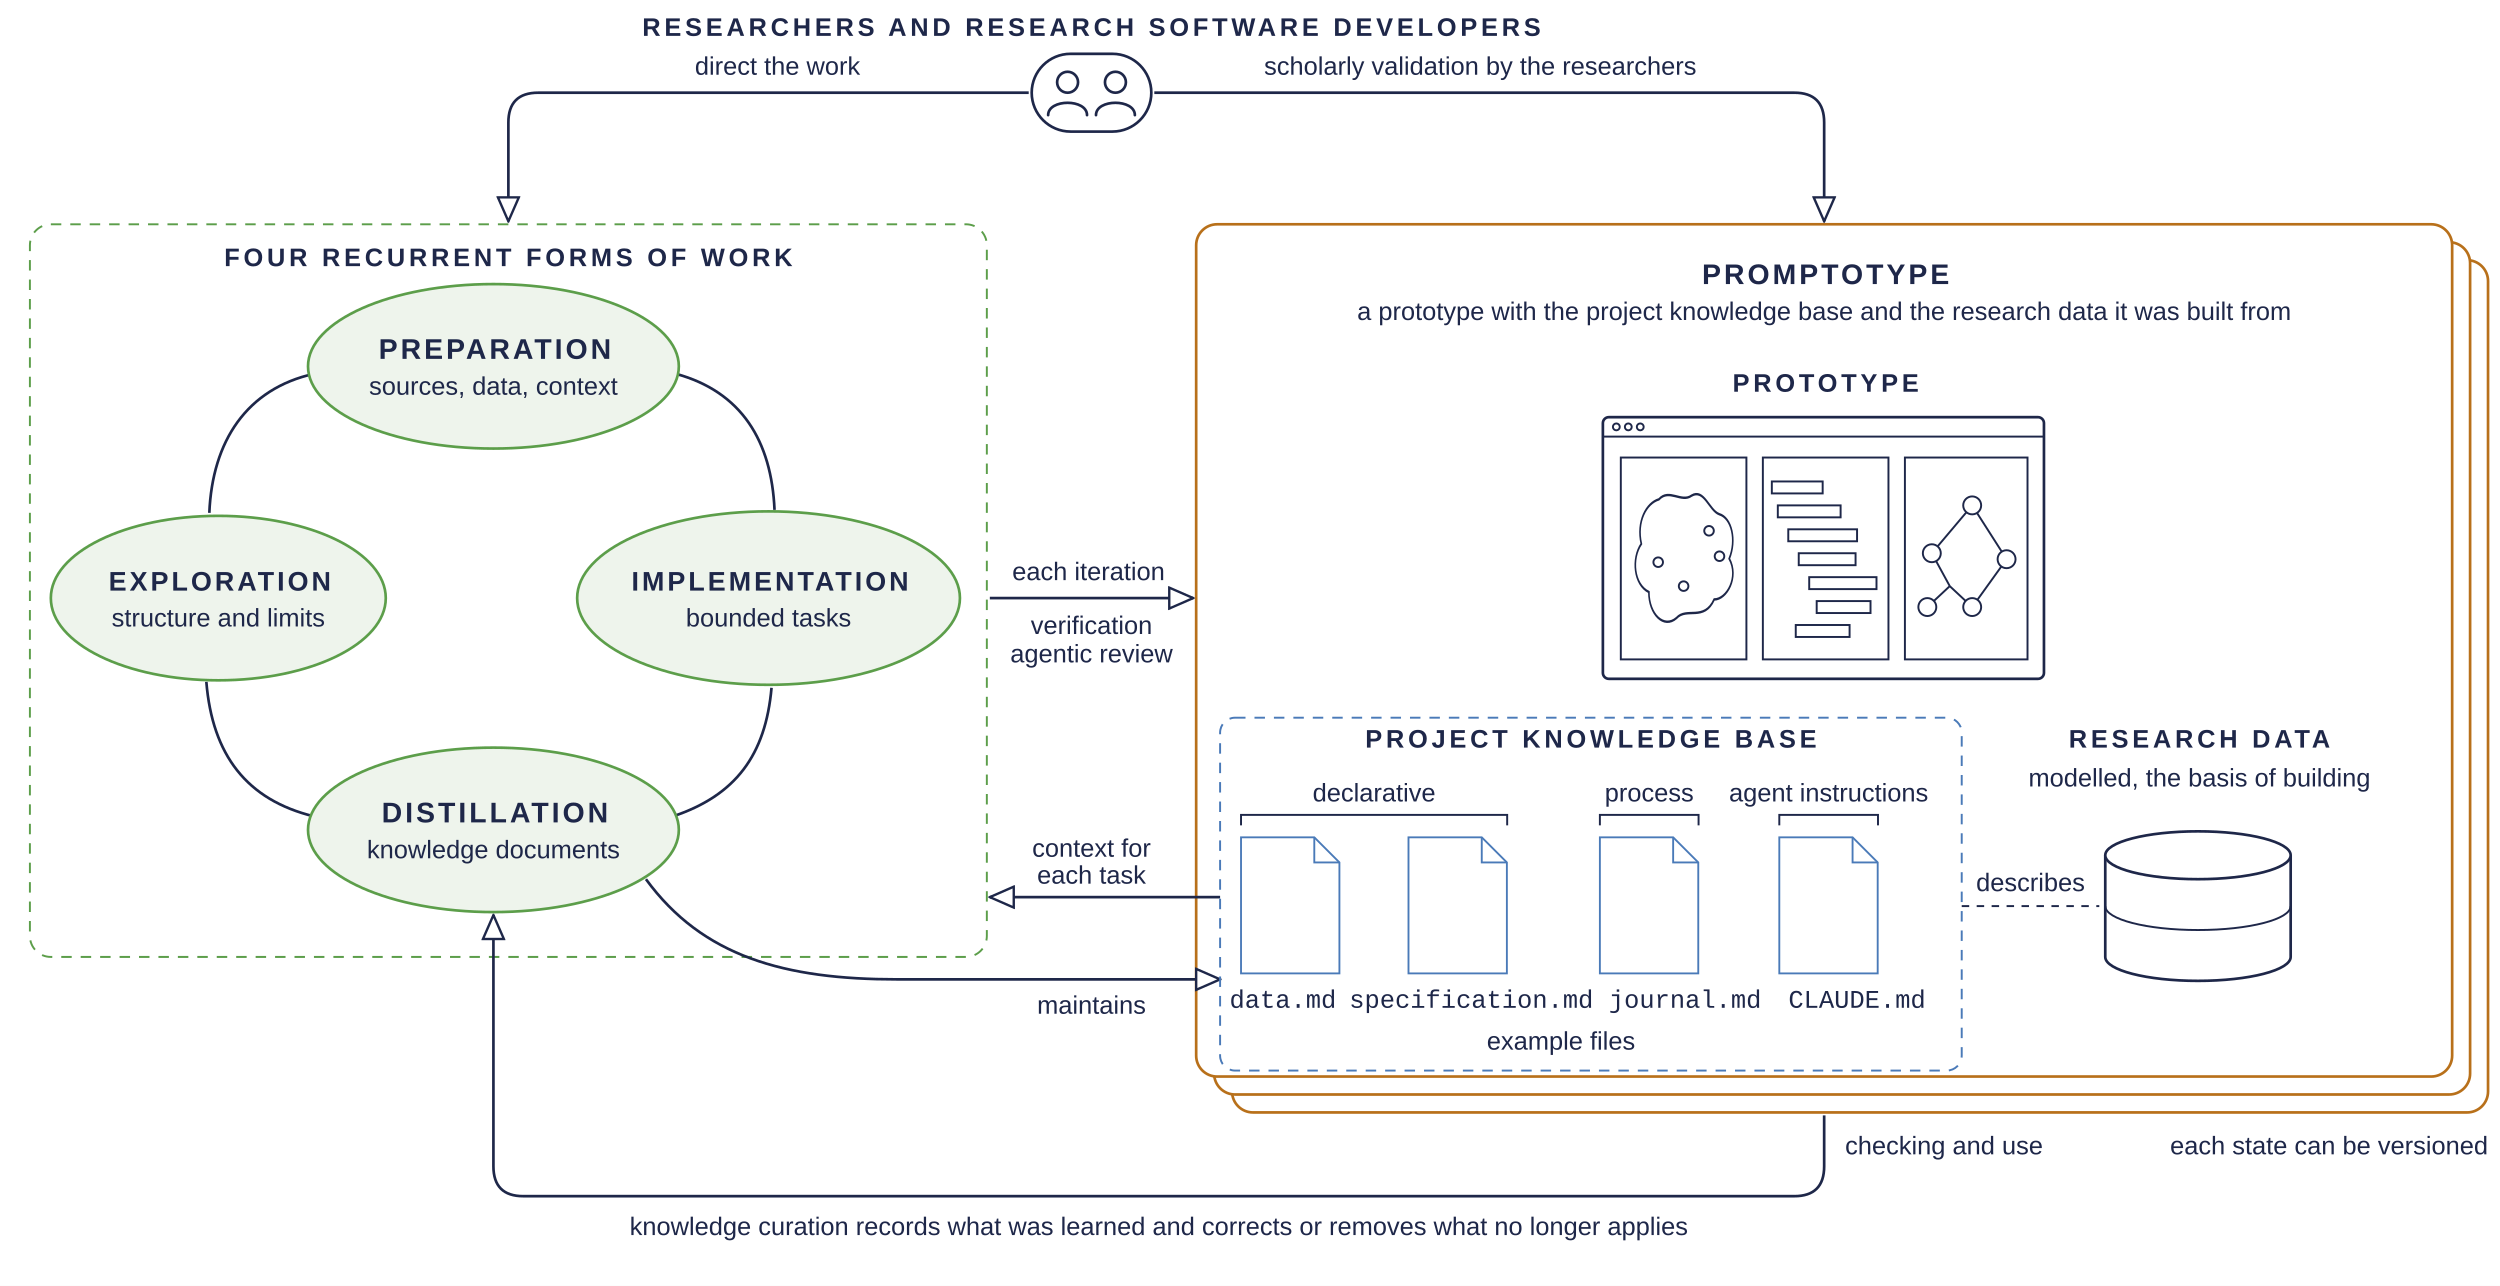
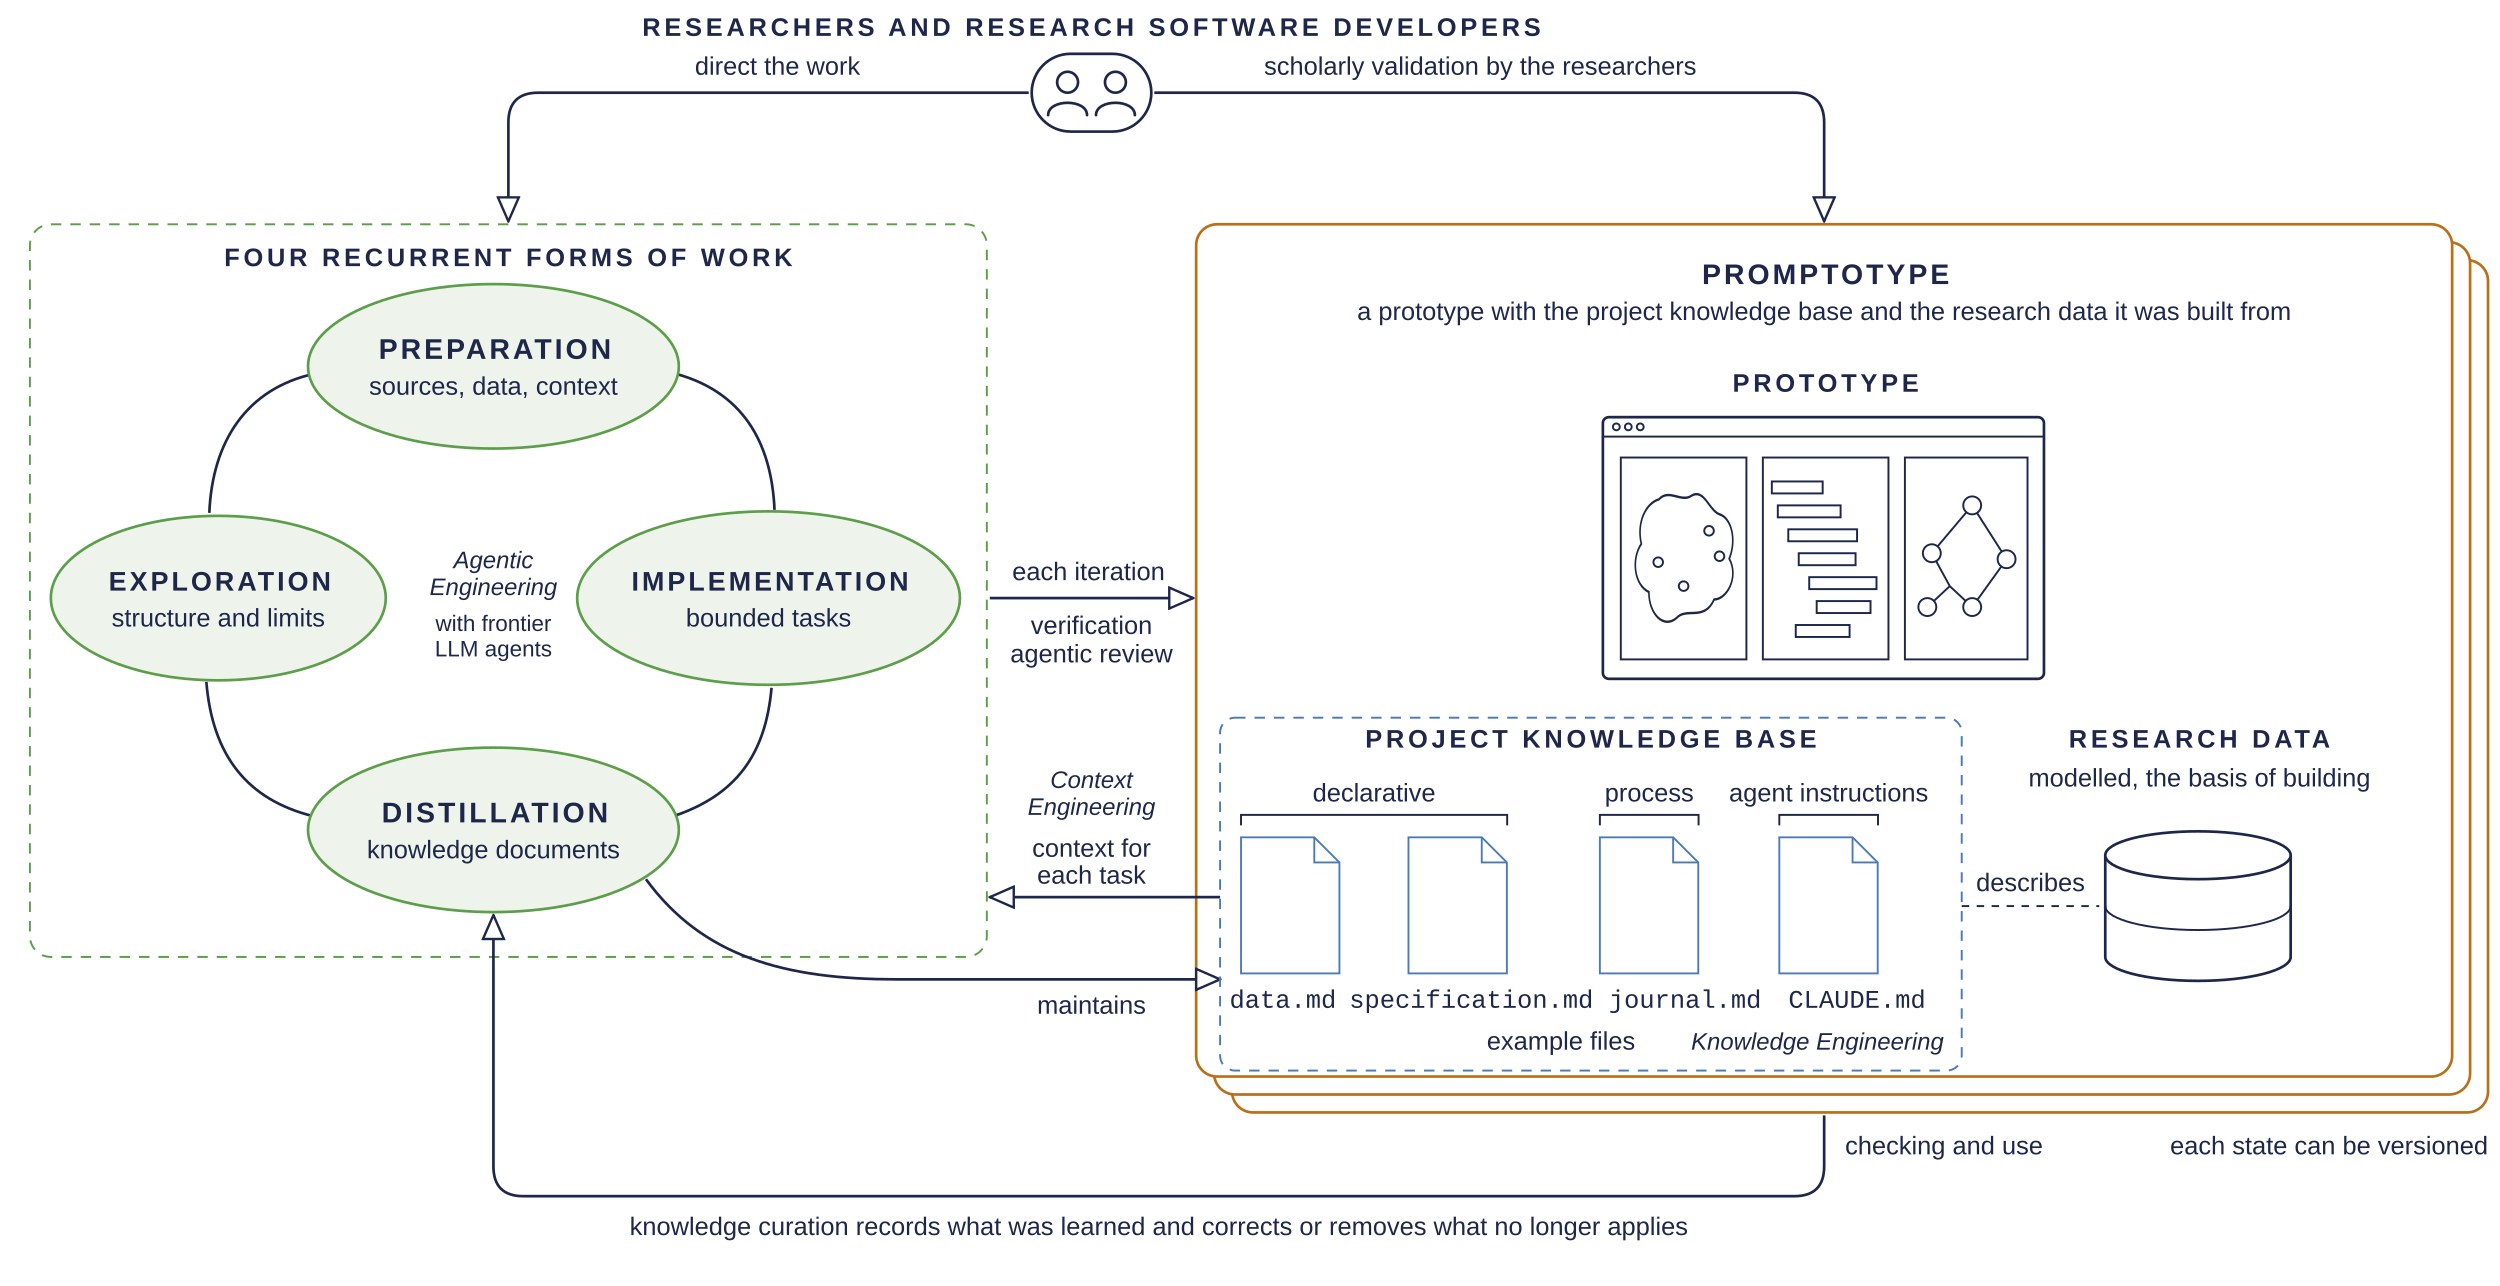
<svg xmlns="http://www.w3.org/2000/svg" viewBox="0 0 1672 860" width="1672" height="860" role="img" aria-labelledby="pf-t pf-d">
  <style>
    svg { color: #1e2749; background: #ffffff; }
    text { fill: #1e2749; font-family: Arial, Helvetica, sans-serif; text-anchor: middle; }
    .head { font-size: 19px; font-weight: 700; letter-spacing: 2px; }
    .sub { font-size: 17px; }
+     .eng { font-size: 16px; font-style: italic; }
    .mono { font-family: Consolas, "Courier New", monospace; }
    .start { text-anchor: start; }
    .line { fill: none; stroke: #1e2749; stroke-width: 1.8; }
    .shape { fill: #ffffff; stroke: #1e2749; stroke-width: 1.8; }
    .thin { fill: none; stroke: #1e2749; stroke-width: 1.3; }
    .fill-surface { fill: #ffffff; }
    .person { fill: none; stroke: #1e2749; stroke-width: 1.8; stroke-linecap: round; }
    .cat-forms ellipse { stroke: #5c9e4a; fill: #eef4ec; }
    .cat-forms-frame { stroke: #5c9e4a; }
    .cat-proto { stroke: #b8701a; }
    .cat-base { stroke: #4a7ab8; fill: #edf2f8; }
    .kb-frame { fill: none; stroke: #4a7ab8; stroke-width: 1.3; stroke-dasharray: 7 6; }
  </style>
  <rect width="1672" height="860" fill="#ffffff" />
  <defs>
    <marker id="pf-arrow" viewBox="0 0 18 16" refX="17" refY="8" markerWidth="18" markerHeight="16" markerUnits="userSpaceOnUse" orient="auto-start-reverse">
      <path d="M1,1 L17,8 L1,15 Z" class="fill-surface" stroke="currentColor" stroke-width="1.6" stroke-linejoin="miter" />
    </marker>
    <g id="pf-map">
      <path d="M22,4 C30,-2 40,6 48,2 C58,-2 62,10 70,12 C80,14 84,26 78,36 C86,46 76,58 66,58 C58,70 44,62 36,68 C26,74 14,66 14,54 C2,50 0,36 8,28 C4,16 12,6 22,4 Z" fill="none" />
    </g>
    <g id="pf-sheet">
      <path d="M0,0 H70 L94,24 V130 H0 Z" class="fill-surface" />
      <path d="M70,0 V24 H94" fill="none" />
    </g>
  </defs>
  <rect class="cat-forms-frame" x="20" y="150" width="640" height="490" rx="14" fill="none" stroke="currentColor" stroke-width="1.300" stroke-dasharray="7 6" />
  <rect x="824" y="174" width="840" height="570" rx="14" class="shape cat-proto" />
  <rect x="812" y="162" width="840" height="570" rx="14" class="shape cat-proto" />
  <rect x="800" y="150" width="840" height="570" rx="14" class="shape cat-proto" />
  <g class="line">
    <path d="M210,250 C165,260 142,295 140,343" />
    <path d="M138,456 C142,505 165,535 210,546" />
    <path d="M450,546 C492,532 512,505 516,460" />
    <path d="M518,341 C516,295 496,262 452,250" />
  </g>
  <g class="line" marker-end="url(#pf-arrow)">
    <path d="M662,400 H798" />
    <path d="M816,600 H662" />
    <path d="M432,588 C470,640 525,655 600,655 H816" />
    <path d="M1220,746 V780 Q1220,800 1200,800 H350 Q330,800 330,780 V612" />
    <path d="M688,62 H360 Q340,62 340,82 V148" />
    <path d="M772,62 H1200 Q1220,62 1220,82 V148" />
  </g>
  <text class="head" x="730" y="24" style="font-size:17px;letter-spacing:2.500px">RESEARCHERS AND RESEARCH SOFTWARE DEVELOPERS</text>
  <rect class="shape" x="690" y="36" width="80" height="52" rx="26" />
  <circle class="person" cx="714" cy="55" r="7" />
  <path class="person" d="M701,77 C701,66 727,66 727,77" />
  <circle class="person" cx="746" cy="55" r="7" />
  <path class="person" d="M733,77 C733,66 759,66 759,77" />
  <text class="sub" x="520" y="50">direct the work</text>
  <text class="sub" x="990" y="50">scholarly validation by the researchers</text>
  <text class="head" x="340" y="178" style="font-size:17px;letter-spacing:2.500px">FOUR RECURRENT FORMS OF WORK</text>
  <g class="shape cat-forms">
    <ellipse cx="330" cy="245" rx="124" ry="55" />
    <ellipse cx="146" cy="400" rx="112" ry="55" />
    <ellipse cx="514" cy="400" rx="128" ry="58" />
    <ellipse cx="330" cy="555" rx="124" ry="55" />
  </g>
+   <text class="eng" x="330" y="380">Agentic</text>
+   <text class="eng" x="330" y="398">Engineering</text>
+   <text class="sub" x="330" y="422" style="font-size:15px">with frontier</text>
+   <text class="sub" x="330" y="439" style="font-size:15px">LLM agents</text>
  <text class="head" x="331" y="240">PREPARATION</text>
  <text class="sub" x="330" y="264" style="font-size:17px">sources, data, context</text>
  <text class="head" x="147" y="395" style="font-size:18px">EXPLORATION</text>
  <text class="sub" x="146" y="419" style="font-size:17px">structure and limits</text>
  <text class="head" x="515" y="395" style="font-size:18px">IMPLEMENTATION</text>
  <text class="sub" x="514" y="419" style="font-size:17px">bounded tasks</text>
  <text class="head" x="331" y="550">DISTILLATION</text>
  <text class="sub" x="330" y="574" style="font-size:17px">knowledge documents</text>
  <text class="sub" x="728" y="388" style="font-size:17px">each iteration</text>
  <text class="sub" x="730" y="424" style="font-size:17px">verification</text>
  <text class="sub" x="730" y="443" style="font-size:17px">agentic review</text>
+   <text class="eng" x="730" y="527">Context</text>
+   <text class="eng" x="730" y="545">Engineering</text>
  <text class="sub" x="730" y="573" style="font-size:17px">context for</text>
  <text class="sub" x="730" y="591" style="font-size:17px">each task</text>
  <text class="sub" x="730" y="678" style="font-size:17px">maintains</text>
  <text class="head" x="1221" y="190">PROMPTOTYPE</text>
  <text class="sub" x="1220" y="214" style="font-size:17px">a prototype with the project knowledge base and the research data it was built from</text>
  <text class="head" x="1221" y="262" style="font-size:17px;letter-spacing:2.500px">PROTOTYPE</text>
  <svg x="1067" y="274" width="305" height="185" viewBox="995 235 305 185">
    <g class="shape">
      <rect x="1000" y="240" width="295" height="175" rx="4" />
    </g>
    <g class="thin">
      <path d="M1000,253 H1295" />
      <circle cx="1009" cy="246.500" r="2.300" />
      <circle cx="1017" cy="246.500" r="2.300" />
      <circle cx="1025" cy="246.500" r="2.300" />
      <rect x="1012" y="267" width="84" height="135" />
      <rect x="1107" y="267" width="84" height="135" />
      <rect x="1202" y="267" width="82" height="135" />
      <use href="#pf-map" transform="translate(1019,290) scale(0.840,1.240)" />
      <circle cx="1037" cy="337" r="3.200" />
      <circle cx="1071" cy="316" r="3.200" />
      <circle cx="1054" cy="353" r="3.200" />
      <circle cx="1078" cy="333" r="3.200" />
      <rect x="1113" y="283" width="34" height="8" />
      <rect x="1117" y="299" width="42" height="8" />
      <rect x="1124" y="315" width="46" height="8" />
      <rect x="1131" y="331" width="38" height="8" />
      <rect x="1138" y="347" width="45" height="8" />
      <rect x="1143" y="363" width="36" height="8" />
      <rect x="1129" y="379" width="36" height="8" />
      <path d="M1247,299 L1220,331 L1232,353 L1217,367 M1247,299 L1270,335 L1247,367 L1232,353" />
      <circle cx="1247" cy="299" r="6" class="fill-surface" />
      <circle cx="1220" cy="331" r="6" class="fill-surface" />
      <circle cx="1270" cy="335" r="6" class="fill-surface" />
      <circle cx="1217" cy="367" r="6" class="fill-surface" />
      <circle cx="1247" cy="367" r="6" class="fill-surface" />
    </g>
  </svg>
  <rect class="kb-frame" x="816" y="480" width="496" height="236" rx="10" />
  <text class="head" x="1064" y="500" style="font-size:17px;letter-spacing:2.500px">PROJECT KNOWLEDGE BASE</text>
  <text class="sub" x="919" y="536" style="font-size:17px">declarative</text>
  <text class="sub" x="1103" y="536" style="font-size:17px">process</text>
  <text class="sub" x="1223" y="536" style="font-size:17px">agent instructions</text>
  <g class="thin">
    <path d="M830,552 V545 H1008 V552 M1070,552 V545 H1136 V552 M1190,552 V545 H1256 V552" />
  </g>
  <g class="shape cat-base" stroke-linejoin="miter">
    <use href="#pf-sheet" transform="translate(830,560) scale(0.700)" />
    <use href="#pf-sheet" transform="translate(942,560) scale(0.700)" />
    <use href="#pf-sheet" transform="translate(1070,560) scale(0.700)" />
    <use href="#pf-sheet" transform="translate(1190,560) scale(0.700)" />
  </g>
  <text class="mono" x="858" y="674" style="font-size:17px">data.md</text>
  <text class="mono" x="984" y="674" style="font-size:17px">specification.md</text>
  <text class="mono" x="1127" y="674" style="font-size:17px">journal.md</text>
  <text class="mono" x="1242" y="674" style="font-size:17px">CLAUDE.md</text>
  <text class="sub" x="1044" y="702" style="font-size:17px">example files</text>
+   <text class="eng" x="1300" y="702" style="text-anchor:end">Knowledge Engineering</text>
  <text class="head" x="1471" y="500" style="font-size:17px;letter-spacing:2.500px">RESEARCH DATA</text>
  <text class="sub" x="1471" y="526" style="font-size:17px">modelled, the basis of building</text>
  <g class="shape">
    <path d="M1408,572 V640 A62,16 0 0 0 1532,640 V572" />
    <ellipse cx="1470" cy="572" rx="62" ry="16" />
  </g>
  <path class="thin" d="M1408,606 A62,16 0 0 0 1532,606" />
  <path class="thin" d="M1312,606 H1404" stroke-dasharray="5 5" />
  <text class="sub" x="1358" y="596" style="font-size:17px">describes</text>
  <text class="sub start" x="1234" y="772" style="font-size:17px">checking and use</text>
  <text class="sub" x="1664" y="772" style="font-size:17px;text-anchor:end">each state can be versioned</text>
  <text class="sub" x="775" y="826">knowledge curation records what was learned and corrects or removes what no longer applies</text>
</svg>
